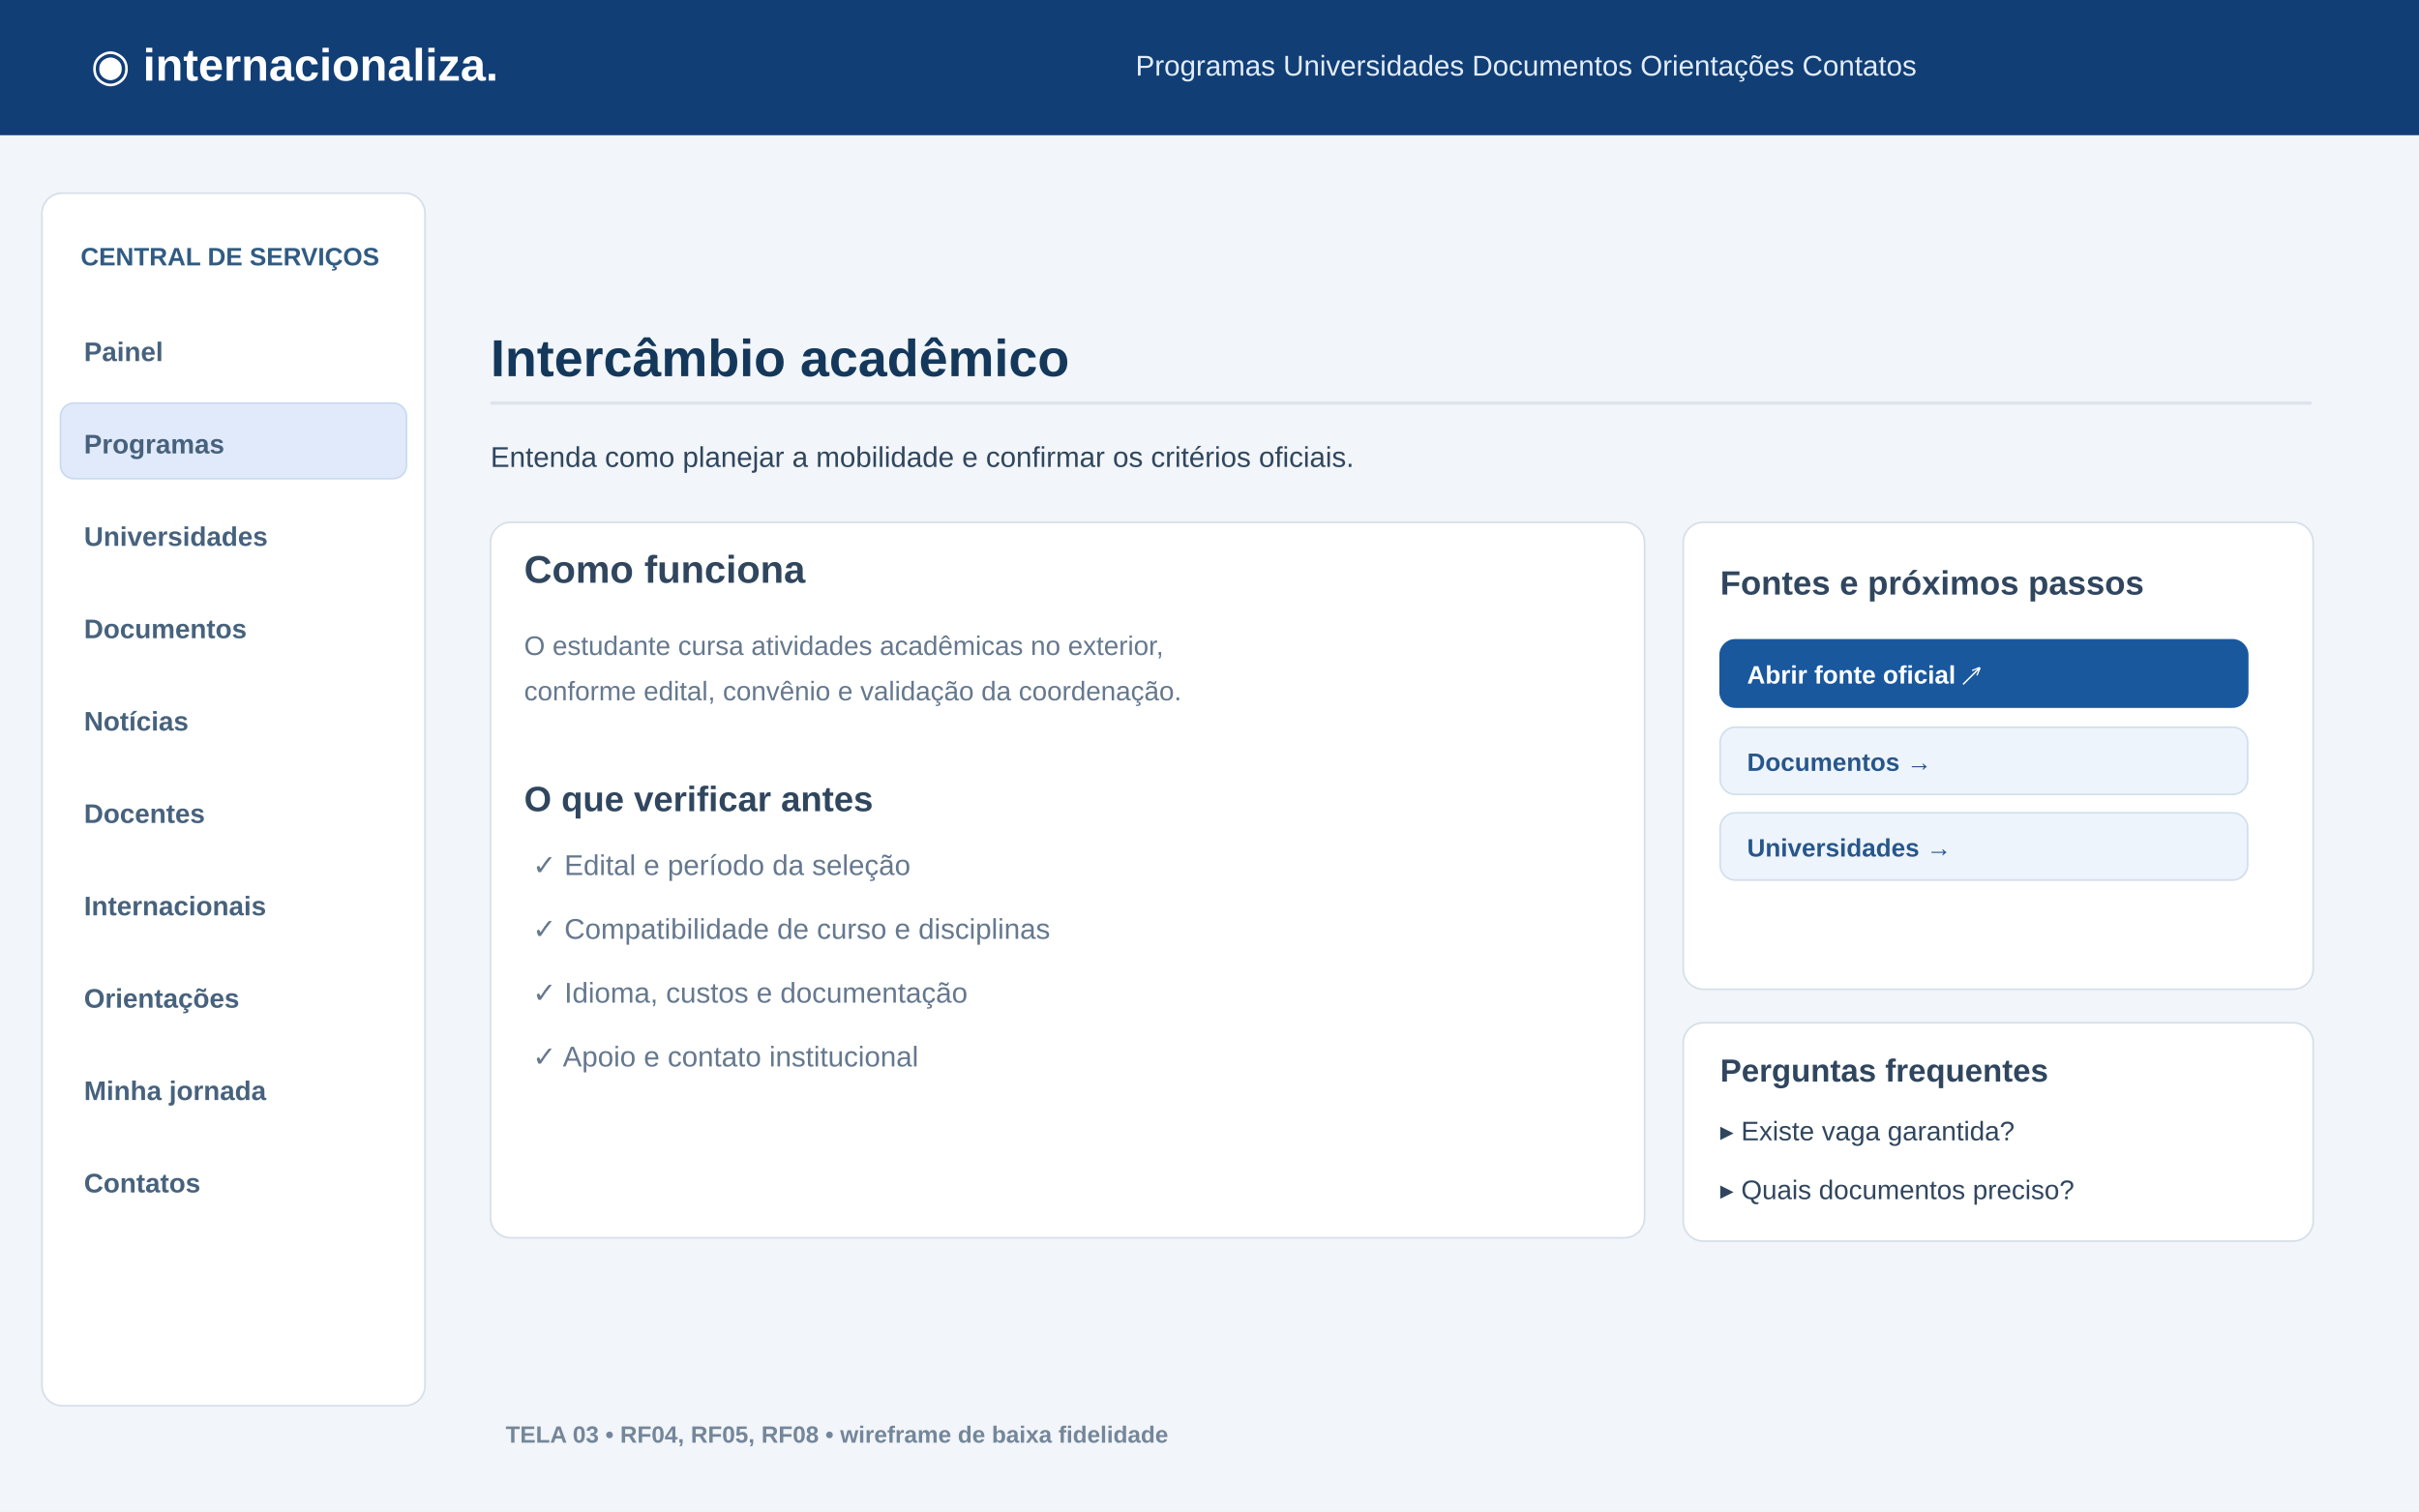
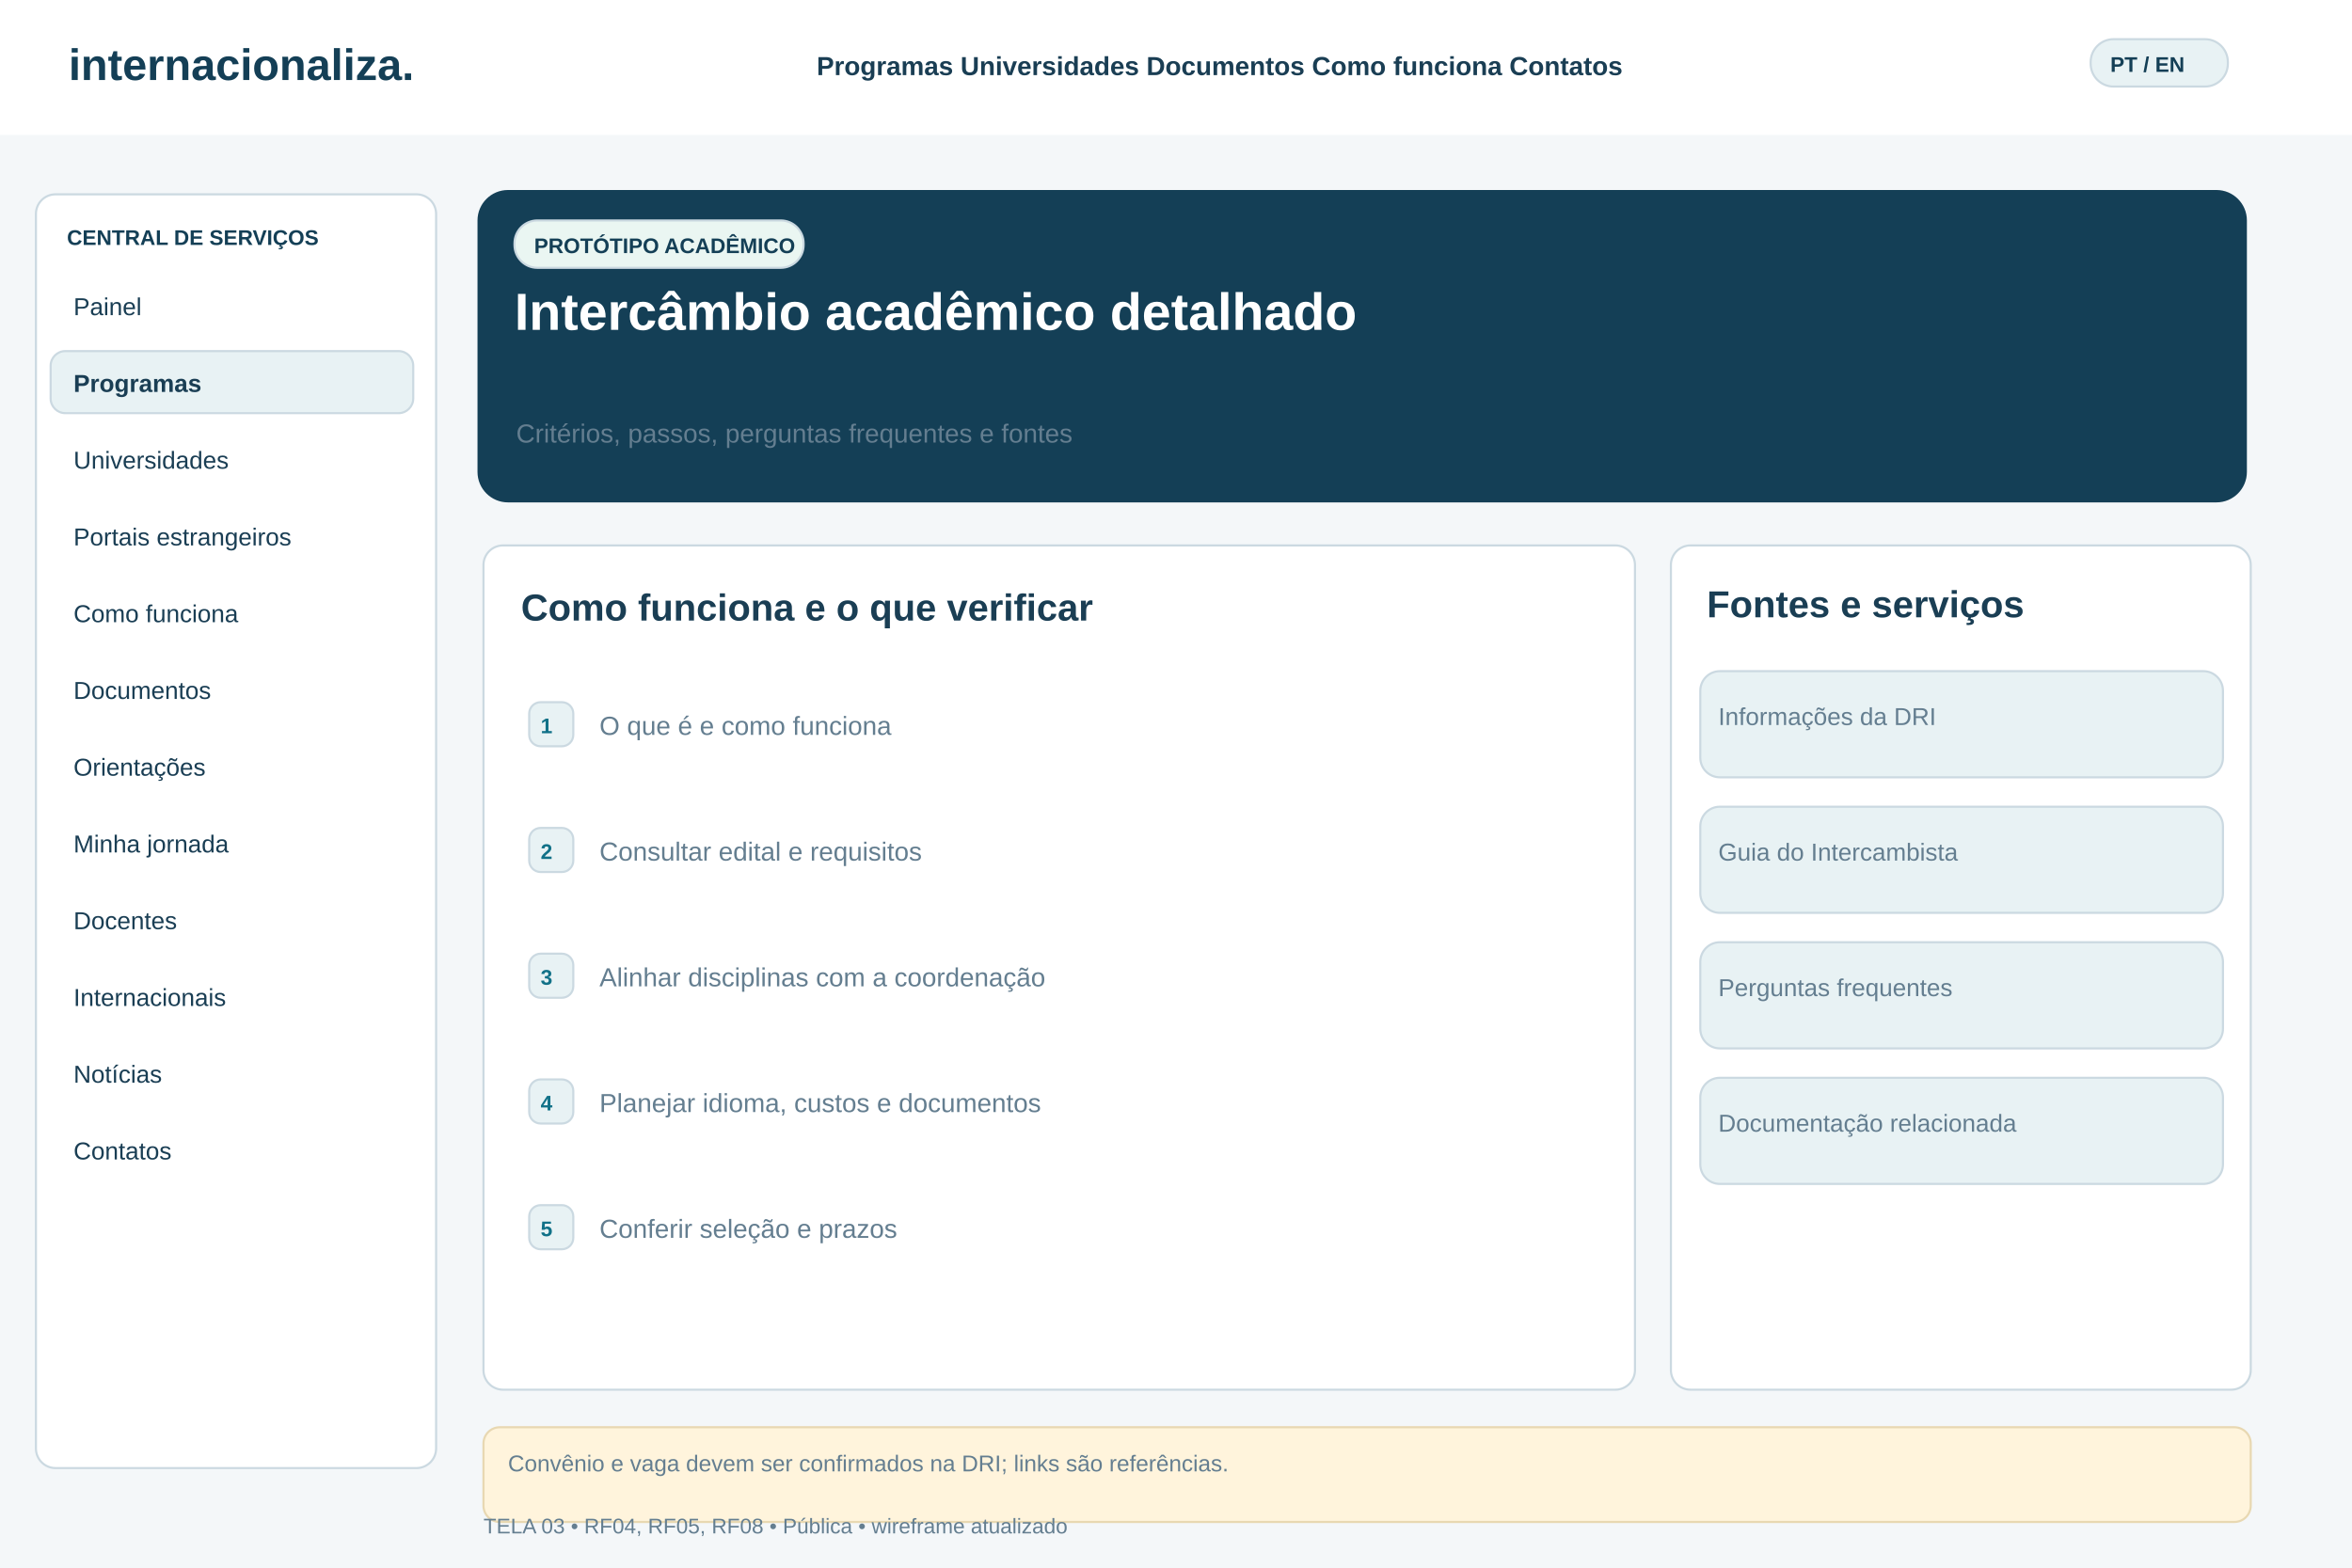
- <svg xmlns="http://www.w3.org/2000/svg" viewBox="0 0 1440 900" role="img" aria-labelledby="title desc">
-   <rect width="1440" height="900" fill="#f2f5f9" />
-   <rect x="0" y="0" width="1440" height="80" rx="0" fill="#113e75" stroke="#113e75" stroke-width="1" />
-   <text x="54" y="48" font-family="Arial,Helvetica,sans-serif" font-size="27" font-weight="800" fill="#fff">◉ internacionaliza.</text>
-   <text x="676" y="45" font-family="Arial,Helvetica,sans-serif" font-size="17" font-weight="400" fill="#e3edfb">Programas   Universidades   Documentos   Orientações   Contatos</text>
-   <rect x="25" y="115" width="228" height="722" rx="12" fill="#fff" stroke="#d5dfe9" stroke-width="1" />
-   <text x="48" y="158" font-family="Arial,Helvetica,sans-serif" font-size="15" font-weight="800" fill="#315b82">CENTRAL DE SERVIÇOS</text>
-   <text x="50" y="215" font-family="Arial,Helvetica,sans-serif" font-size="16" font-weight="600" fill="#47627d">Painel</text>
-   <rect x="36" y="240" width="206" height="45" rx="8" fill="#e1eafa" stroke="#c9daf0" stroke-width="1" />
-   <text x="50" y="270" font-family="Arial,Helvetica,sans-serif" font-size="16" font-weight="600" fill="#47627d">Programas</text>
-   <text x="50" y="325" font-family="Arial,Helvetica,sans-serif" font-size="16" font-weight="600" fill="#47627d">Universidades</text>
-   <text x="50" y="380" font-family="Arial,Helvetica,sans-serif" font-size="16" font-weight="600" fill="#47627d">Documentos</text>
-   <text x="50" y="435" font-family="Arial,Helvetica,sans-serif" font-size="16" font-weight="600" fill="#47627d">Notícias</text>
-   <text x="50" y="490" font-family="Arial,Helvetica,sans-serif" font-size="16" font-weight="600" fill="#47627d">Docentes</text>
-   <text x="50" y="545" font-family="Arial,Helvetica,sans-serif" font-size="16" font-weight="600" fill="#47627d">Internacionais</text>
-   <text x="50" y="600" font-family="Arial,Helvetica,sans-serif" font-size="16" font-weight="600" fill="#47627d">Orientações</text>
-   <text x="50" y="655" font-family="Arial,Helvetica,sans-serif" font-size="16" font-weight="600" fill="#47627d">Minha jornada</text>
-   <text x="50" y="710" font-family="Arial,Helvetica,sans-serif" font-size="16" font-weight="600" fill="#47627d">Contatos</text>
-   <text x="292" y="224" font-family="Arial,Helvetica,sans-serif" font-size="31" font-weight="700" fill="#14385b">Intercâmbio acadêmico</text>
-   <line x1="292" y1="240" x2="1376" y2="240" stroke="#dce4ee" stroke-width="2" />
-   <text x="292" y="278" font-family="Arial,Helvetica,sans-serif" font-size="17" font-weight="500" fill="#30465e">Entenda como planejar a mobilidade e confirmar os critérios oficiais.</text>
-   <rect x="292" y="311" width="687" height="426" rx="12" fill="#fff" stroke="#d5dfe9" stroke-width="1" />
-   <text x="312" y="347" font-family="Arial,Helvetica,sans-serif" font-size="23" font-weight="700" fill="#30465e">Como funciona</text>
-   <text x="312" y="390" font-family="Arial,Helvetica,sans-serif" font-size="16" font-weight="400" fill="#65788e">O estudante cursa atividades acadêmicas no exterior,</text>
-   <text x="312" y="417" font-family="Arial,Helvetica,sans-serif" font-size="16" font-weight="400" fill="#65788e">conforme edital, convênio e validação da coordenação.</text>
-   <text x="312" y="483" font-family="Arial,Helvetica,sans-serif" font-size="21" font-weight="700" fill="#30465e">O que verificar antes</text>
-   <text x="317" y="521" font-family="Arial,Helvetica,sans-serif" font-size="17" font-weight="400" fill="#65788e">✓ Edital e período da seleção</text>
-   <text x="317" y="559" font-family="Arial,Helvetica,sans-serif" font-size="17" font-weight="400" fill="#65788e">✓ Compatibilidade de curso e disciplinas</text>
-   <text x="317" y="597" font-family="Arial,Helvetica,sans-serif" font-size="17" font-weight="400" fill="#65788e">✓ Idioma, custos e documentação</text>
-   <text x="317" y="635" font-family="Arial,Helvetica,sans-serif" font-size="17" font-weight="400" fill="#65788e">✓ Apoio e contato institucional</text>
-   <rect x="1002" y="311" width="375" height="278" rx="12" fill="#fff" stroke="#d5dfe9" stroke-width="1" />
-   <text x="1024" y="354" font-family="Arial,Helvetica,sans-serif" font-size="20" font-weight="700" fill="#30465e">Fontes e próximos passos</text>
-   <rect x="1024" y="381" width="314" height="40" rx="9" fill="#1a589e" stroke="#1a589e" stroke-width="1" />
-   <text x="1040" y="407" font-family="Arial,Helvetica,sans-serif" font-size="15" font-weight="700" fill="#fff">Abrir fonte oficial ↗</text>
-   <rect x="1024" y="433" width="314" height="40" rx="9" fill="#eef4fc" stroke="#d1dfec" stroke-width="1" />
-   <text x="1040" y="459" font-family="Arial,Helvetica,sans-serif" font-size="15" font-weight="700" fill="#27568b">Documentos →</text>
-   <rect x="1024" y="484" width="314" height="40" rx="9" fill="#eef4fc" stroke="#d1dfec" stroke-width="1" />
-   <text x="1040" y="510" font-family="Arial,Helvetica,sans-serif" font-size="15" font-weight="700" fill="#27568b">Universidades →</text>
-   <rect x="1002" y="609" width="375" height="130" rx="12" fill="#fff" stroke="#d5dfe9" stroke-width="1" />
-   <text x="1024" y="644" font-family="Arial,Helvetica,sans-serif" font-size="19" font-weight="700" fill="#30465e">Perguntas frequentes</text>
-   <text x="1024" y="679" font-family="Arial,Helvetica,sans-serif" font-size="16" font-weight="500" fill="#30465e">▸ Existe vaga garantida?</text>
-   <text x="1024" y="714" font-family="Arial,Helvetica,sans-serif" font-size="16" font-weight="500" fill="#30465e">▸ Quais documentos preciso?</text>
-   <text x="301" y="859" font-family="Arial,Helvetica,sans-serif" font-size="14" font-weight="600" fill="#74869a">TELA 03  •  RF04, RF05, RF08  •  wireframe de baixa fidelidade</text>
+ <svg xmlns="http://www.w3.org/2000/svg" viewBox="0 0 1440 960" role="img" aria-labelledby="title desc">
+   <rect x="0" y="0" width="1440" height="960" rx="0" fill="#F4F7F9" stroke="#F4F7F9" stroke-width="1.3" />
+   <rect x="0" y="0" width="1440" height="82" rx="0" fill="#FFFFFF" stroke="#FFFFFF" stroke-width="1.3" />
+   <text x="42" y="49" fill="#143F56" font-size="27" font-weight="700" font-family="Arial, Helvetica, sans-serif">internacionaliza.</text>
+   <text x="500" y="46" fill="#1A3E54" font-size="16" font-weight="700" font-family="Arial, Helvetica, sans-serif">Programas    Universidades    Documentos    Como funciona    Contatos</text>
+   <rect x="1280" y="24" width="84" height="29" rx="14" fill="#E8F2F4" stroke="#CBD9E1" stroke-width="1.3" />
+   <text x="1292" y="44" fill="#143F56" font-size="13" font-weight="700" font-family="Arial, Helvetica, sans-serif">PT / EN</text>
+   <rect x="22" y="119" width="245" height="780" rx="12" fill="#FFFFFF" stroke="#CBD9E1" stroke-width="1.3" />
+   <text x="41" y="150" fill="#143F56" font-size="13" font-weight="700" font-family="Arial, Helvetica, sans-serif">CENTRAL DE SERVIÇOS</text>
+   <text x="45" y="193" fill="#1A3E54" font-size="15" font-weight="400" font-family="Arial, Helvetica, sans-serif">Painel</text>
+   <rect x="31" y="215" width="222" height="38" rx="9" fill="#E8F2F4" stroke="#CBD9E1" stroke-width="1.3" />
+   <text x="45" y="240" fill="#1A3E54" font-size="15" font-weight="700" font-family="Arial, Helvetica, sans-serif">Programas</text>
+   <text x="45" y="287" fill="#1A3E54" font-size="15" font-weight="400" font-family="Arial, Helvetica, sans-serif">Universidades</text>
+   <text x="45" y="334" fill="#1A3E54" font-size="15" font-weight="400" font-family="Arial, Helvetica, sans-serif">Portais estrangeiros</text>
+   <text x="45" y="381" fill="#1A3E54" font-size="15" font-weight="400" font-family="Arial, Helvetica, sans-serif">Como funciona</text>
+   <text x="45" y="428" fill="#1A3E54" font-size="15" font-weight="400" font-family="Arial, Helvetica, sans-serif">Documentos</text>
+   <text x="45" y="475" fill="#1A3E54" font-size="15" font-weight="400" font-family="Arial, Helvetica, sans-serif">Orientações</text>
+   <text x="45" y="522" fill="#1A3E54" font-size="15" font-weight="400" font-family="Arial, Helvetica, sans-serif">Minha jornada</text>
+   <text x="45" y="569" fill="#1A3E54" font-size="15" font-weight="400" font-family="Arial, Helvetica, sans-serif">Docentes</text>
+   <text x="45" y="616" fill="#1A3E54" font-size="15" font-weight="400" font-family="Arial, Helvetica, sans-serif">Internacionais</text>
+   <text x="45" y="663" fill="#1A3E54" font-size="15" font-weight="400" font-family="Arial, Helvetica, sans-serif">Notícias</text>
+   <text x="45" y="710" fill="#1A3E54" font-size="15" font-weight="400" font-family="Arial, Helvetica, sans-serif">Contatos</text>
+   <rect x="293" y="117" width="1082" height="190" rx="18" fill="#143F56" stroke="#143F56" stroke-width="1.3" />
+   <rect x="315" y="135" width="177" height="29" rx="14" fill="#EAF6F2" stroke="#CBD9E1" stroke-width="1.3" />
+   <text x="327" y="155" fill="#143F56" font-size="13" font-weight="700" font-family="Arial, Helvetica, sans-serif">PROTÓTIPO ACADÊMICO</text>
+   <text x="315" y="202" fill="#FFFFFF" font-size="32" font-weight="700" font-family="Arial, Helvetica, sans-serif">Intercâmbio acadêmico detalhado</text>
+   <text x="316" y="271" fill="#647E90" font-size="16" font-weight="400" font-family="Arial, Helvetica, sans-serif">Critérios, passos, perguntas frequentes e fontes</text>
+   <rect x="296" y="334" width="705" height="517" rx="12" fill="#FFFFFF" stroke="#CBD9E1" stroke-width="1.3" />
+   <text x="319" y="380" fill="#1A3E54" font-size="23" font-weight="700" font-family="Arial, Helvetica, sans-serif">Como funciona e o que verificar</text>
+   <rect x="324" y="430" width="27" height="27" rx="7" fill="#E8F2F4" stroke="#CBD9E1" stroke-width="1.3" />
+   <text x="331" y="449" fill="#117188" font-size="13" font-weight="700" font-family="Arial, Helvetica, sans-serif">1</text>
+   <text x="367" y="450" fill="#647E90" font-size="16" font-weight="400" font-family="Arial, Helvetica, sans-serif">O que é e como funciona</text>
+   <rect x="324" y="507" width="27" height="27" rx="7" fill="#E8F2F4" stroke="#CBD9E1" stroke-width="1.3" />
+   <text x="331" y="526" fill="#117188" font-size="13" font-weight="700" font-family="Arial, Helvetica, sans-serif">2</text>
+   <text x="367" y="527" fill="#647E90" font-size="16" font-weight="400" font-family="Arial, Helvetica, sans-serif">Consultar edital e requisitos</text>
+   <rect x="324" y="584" width="27" height="27" rx="7" fill="#E8F2F4" stroke="#CBD9E1" stroke-width="1.3" />
+   <text x="331" y="603" fill="#117188" font-size="13" font-weight="700" font-family="Arial, Helvetica, sans-serif">3</text>
+   <text x="367" y="604" fill="#647E90" font-size="16" font-weight="400" font-family="Arial, Helvetica, sans-serif">Alinhar disciplinas com a coordenação</text>
+   <rect x="324" y="661" width="27" height="27" rx="7" fill="#E8F2F4" stroke="#CBD9E1" stroke-width="1.3" />
+   <text x="331" y="680" fill="#117188" font-size="13" font-weight="700" font-family="Arial, Helvetica, sans-serif">4</text>
+   <text x="367" y="681" fill="#647E90" font-size="16" font-weight="400" font-family="Arial, Helvetica, sans-serif">Planejar idioma, custos e documentos</text>
+   <rect x="324" y="738" width="27" height="27" rx="7" fill="#E8F2F4" stroke="#CBD9E1" stroke-width="1.3" />
+   <text x="331" y="757" fill="#117188" font-size="13" font-weight="700" font-family="Arial, Helvetica, sans-serif">5</text>
+   <text x="367" y="758" fill="#647E90" font-size="16" font-weight="400" font-family="Arial, Helvetica, sans-serif">Conferir seleção e prazos</text>
+   <rect x="1023" y="334" width="355" height="517" rx="12" fill="#FFFFFF" stroke="#CBD9E1" stroke-width="1.3" />
+   <text x="1045" y="378" fill="#1A3E54" font-size="23" font-weight="700" font-family="Arial, Helvetica, sans-serif">Fontes e serviços</text>
+   <rect x="1041" y="411" width="320" height="65" rx="12" fill="#E8F2F4" stroke="#CBD9E1" stroke-width="1.3" />
+   <text x="1052" y="444" fill="#647E90" font-size="15" font-weight="400" font-family="Arial, Helvetica, sans-serif">Informações da DRI</text>
+   <rect x="1041" y="494" width="320" height="65" rx="12" fill="#E8F2F4" stroke="#CBD9E1" stroke-width="1.3" />
+   <text x="1052" y="527" fill="#647E90" font-size="15" font-weight="400" font-family="Arial, Helvetica, sans-serif">Guia do Intercambista</text>
+   <rect x="1041" y="577" width="320" height="65" rx="12" fill="#E8F2F4" stroke="#CBD9E1" stroke-width="1.3" />
+   <text x="1052" y="610" fill="#647E90" font-size="15" font-weight="400" font-family="Arial, Helvetica, sans-serif">Perguntas frequentes</text>
+   <rect x="1041" y="660" width="320" height="65" rx="12" fill="#E8F2F4" stroke="#CBD9E1" stroke-width="1.3" />
+   <text x="1052" y="693" fill="#647E90" font-size="15" font-weight="400" font-family="Arial, Helvetica, sans-serif">Documentação relacionada</text>
+   <rect x="296" y="874" width="1082" height="58" rx="10" fill="#FFF4DC" stroke="#E8D8B2" stroke-width="1.3" />
+   <text x="311" y="901" fill="#647E90" font-size="14" font-weight="400" font-family="Arial, Helvetica, sans-serif">Convênio e vaga devem ser confirmados na DRI; links são referências.</text>
+   <text x="296" y="939" font-family="Arial,Helvetica,sans-serif" font-size="13" fill="#647E90">TELA 03  •  RF04, RF05, RF08  •  Pública  •  wireframe atualizado</text>
</svg>
